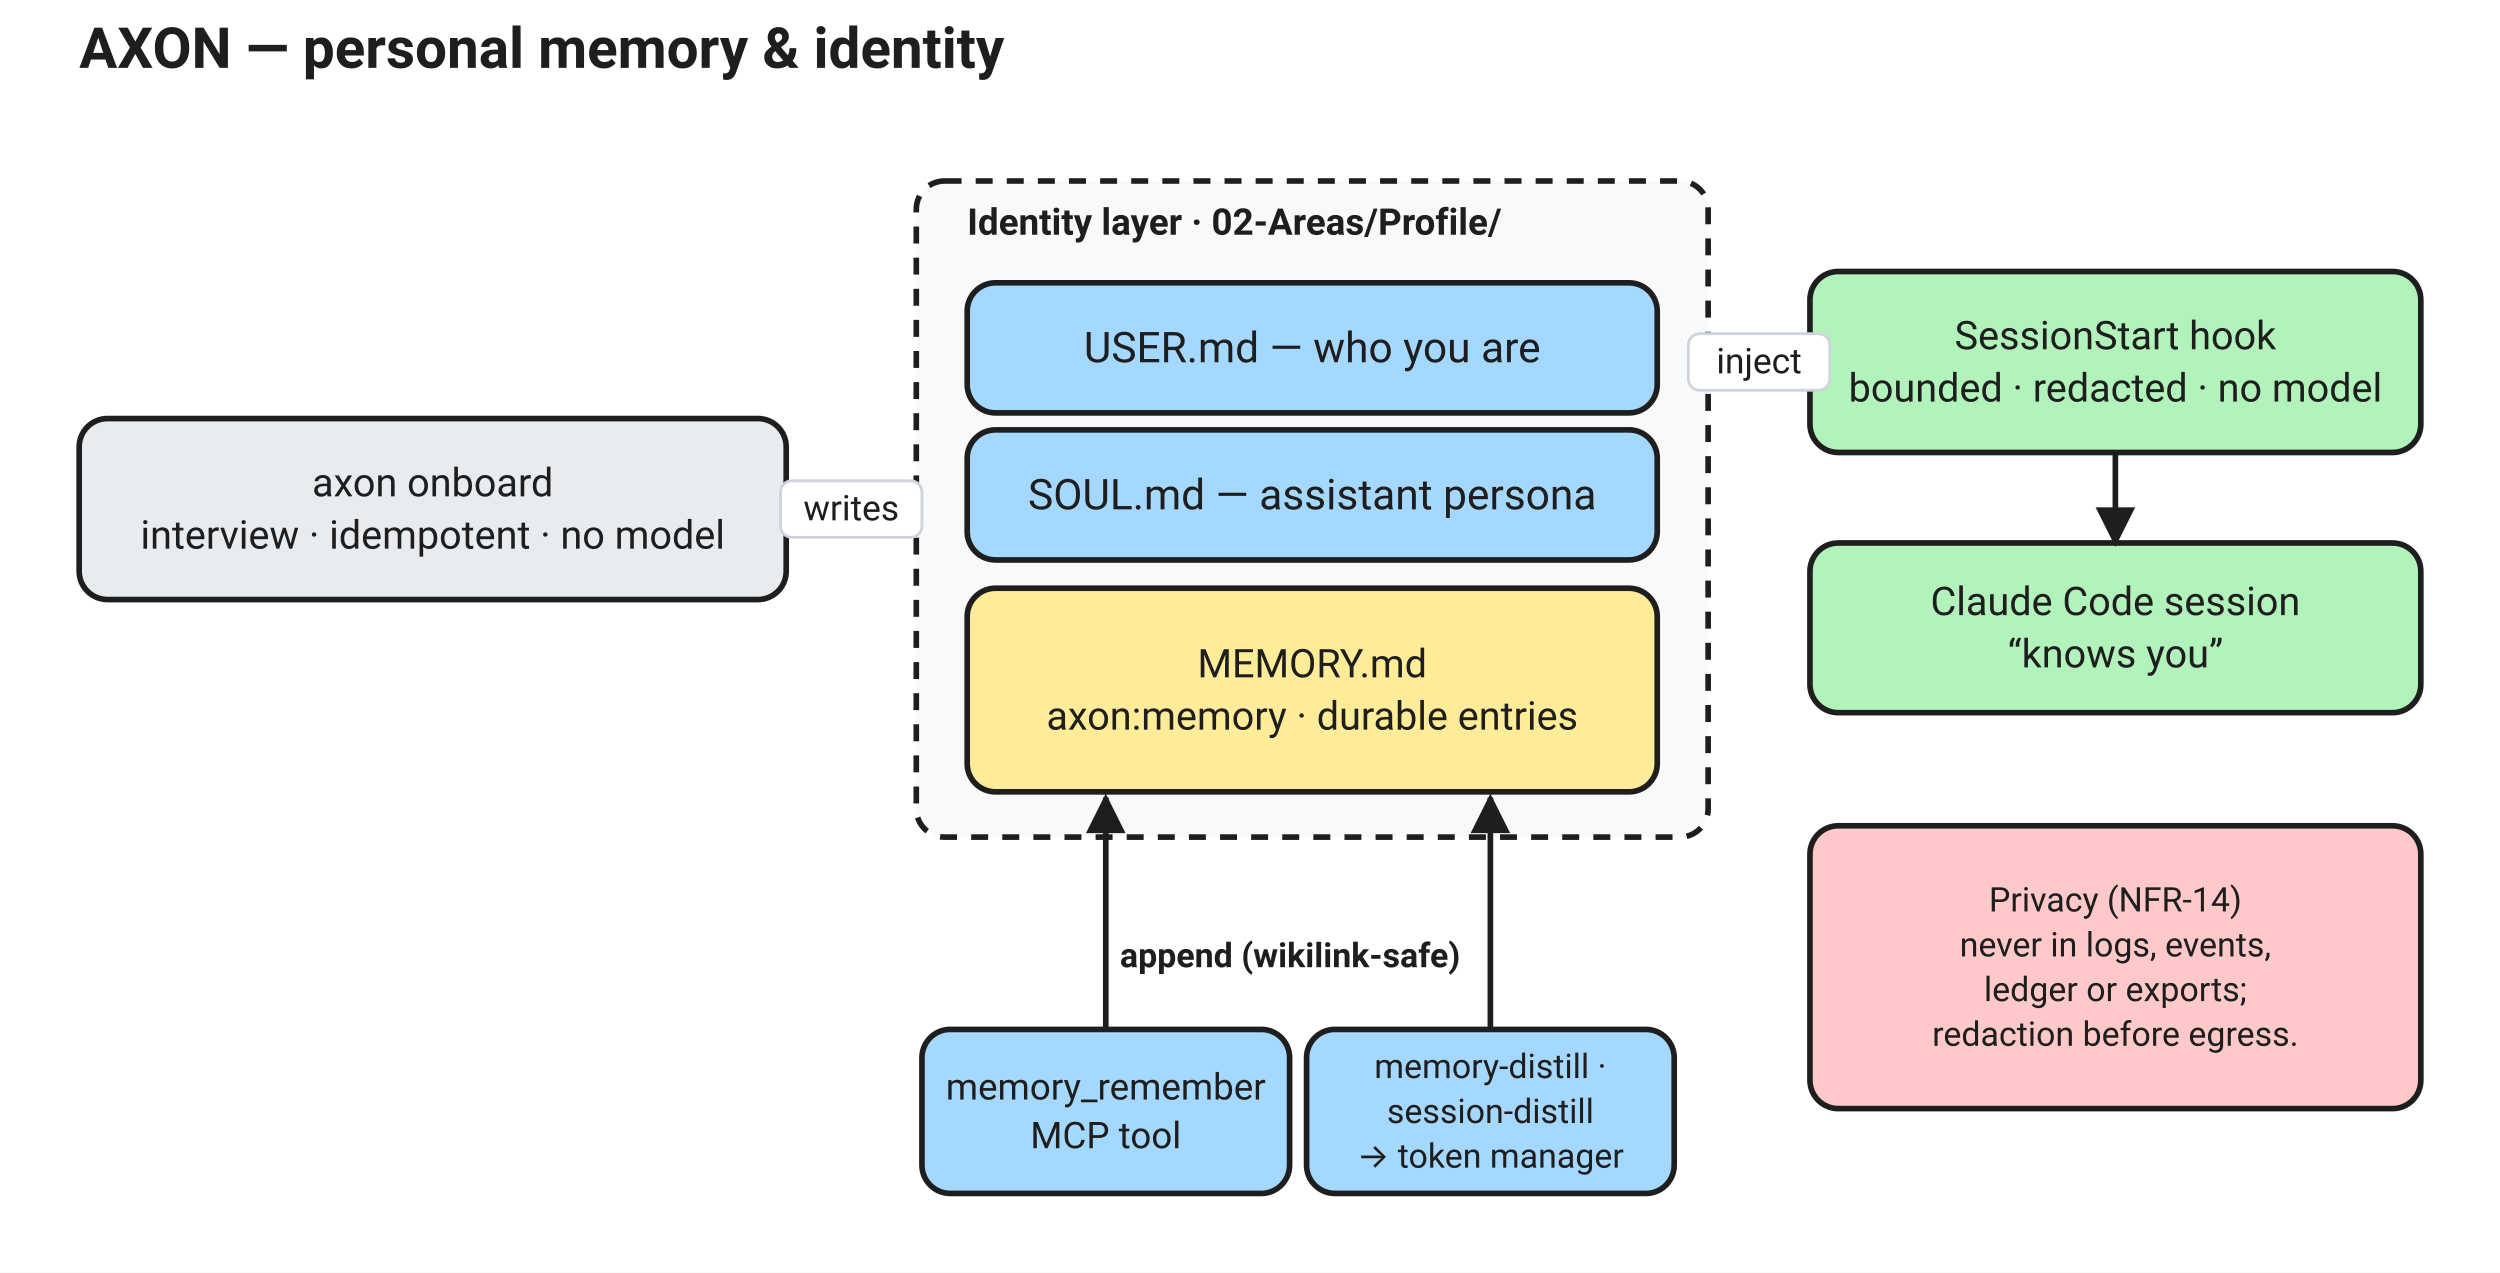
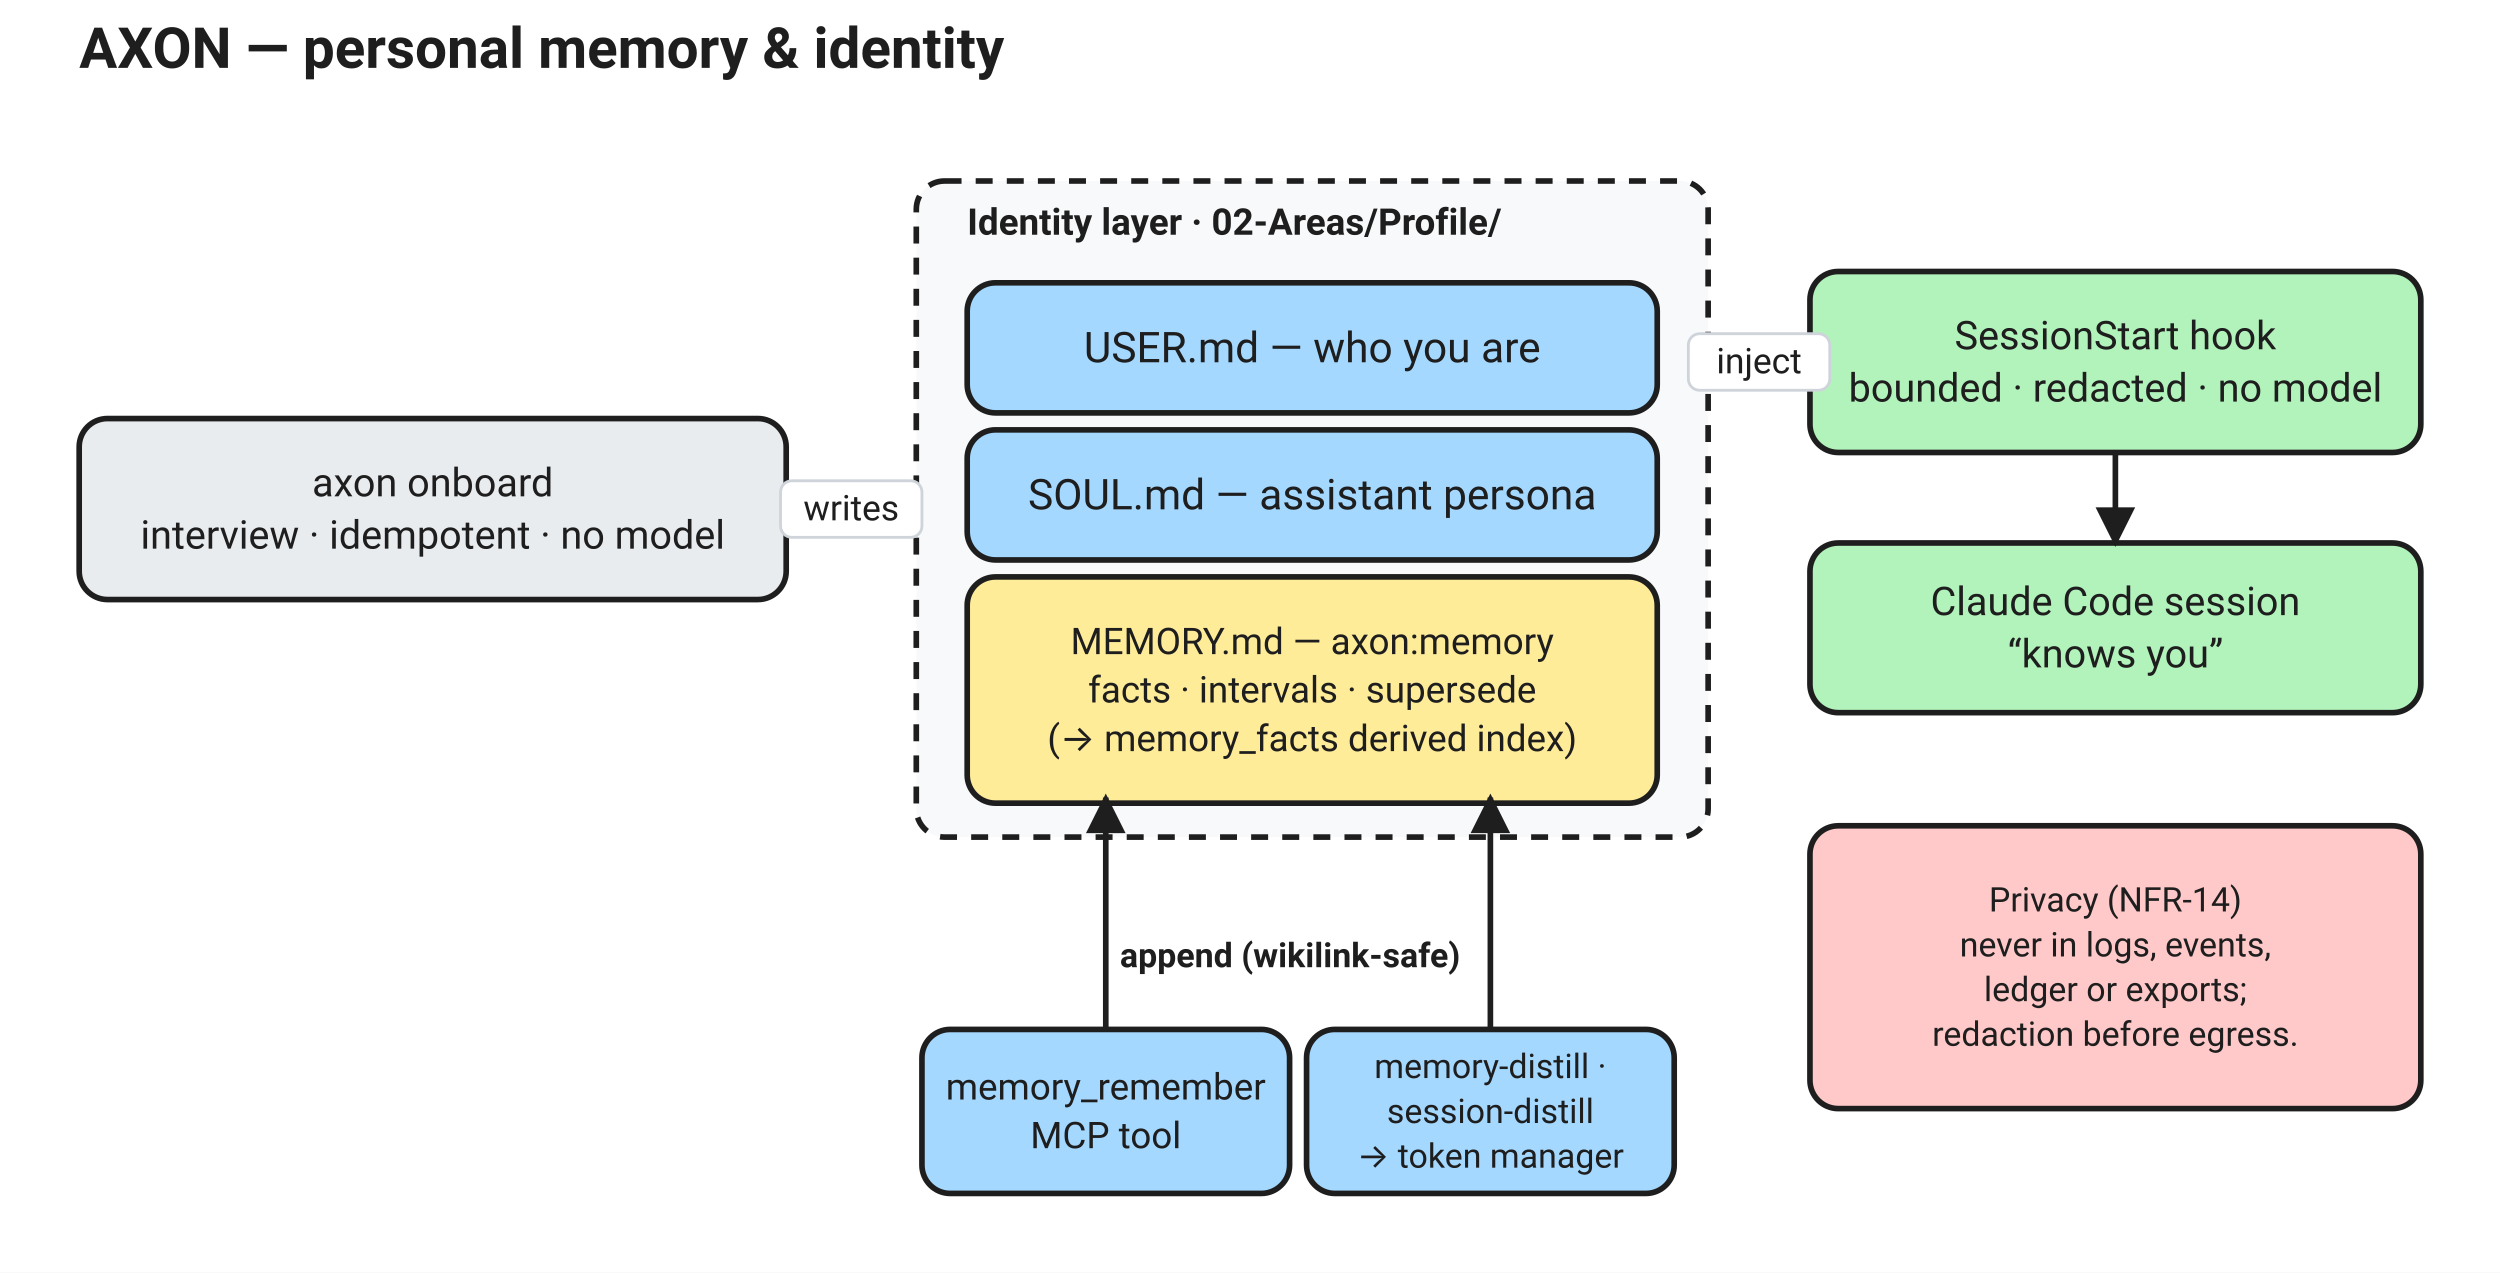
<svg xmlns="http://www.w3.org/2000/svg" width="884" height="450" viewBox="0 0 884 450" font-family="ui-sans-serif, -apple-system, Segoe UI, Roboto, sans-serif">
  <rect width="884" height="450" fill="#ffffff" />
  <defs>
    <marker id="ah" viewBox="0 0 10 10" refX="9" refY="5" markerWidth="7" markerHeight="7" orient="auto-start-reverse">
      <path d="M0,0 L10,5 L0,10 z" fill="#1e1e1e" />
    </marker>
  </defs>
  <text x="28" y="24" font-size="20" font-weight="700" fill="#1e1e1e">AXON — personal memory &amp; identity</text>
  <rect x="28" y="148" width="250" height="64" rx="10" fill="#e9ecef" stroke="#1e1e1e" stroke-width="2" />
  <text x="153" y="175.5" font-size="14" fill="#1e1e1e" text-anchor="middle">axon onboard</text>
  <text x="153" y="194.0" font-size="14" fill="#1e1e1e" text-anchor="middle">interview · idempotent · no model</text>
  <rect x="324" y="64" width="280" height="232" rx="10" fill="#f8f9fa" stroke="#1e1e1e" stroke-width="2" stroke-dasharray="6 5" />
  <rect x="342" y="100" width="244" height="46" rx="10" fill="#a5d8ff" stroke="#1e1e1e" stroke-width="2" />
  <text x="464" y="128.1" font-size="15" fill="#1e1e1e" text-anchor="middle">USER.md — who you are</text>
  <rect x="342" y="152" width="244" height="46" rx="10" fill="#a5d8ff" stroke="#1e1e1e" stroke-width="2" />
  <text x="464" y="180.1" font-size="15" fill="#1e1e1e" text-anchor="middle">SOUL.md — assistant persona</text>
-   <rect x="342" y="208" width="244" height="72" rx="10" fill="#ffec99" stroke="#1e1e1e" stroke-width="2" />
-   <text x="464" y="239.5" font-size="14" fill="#1e1e1e" text-anchor="middle">MEMORY.md</text>
-   <text x="464" y="258.0" font-size="14" fill="#1e1e1e" text-anchor="middle">axon:memory · durable entries</text>
+   <rect x="342" y="204" width="244" height="80" rx="10" fill="#ffec99" stroke="#1e1e1e" stroke-width="2" />
+   <text x="464" y="231.3" font-size="13" fill="#1e1e1e" text-anchor="middle">MEMORY.md — axon:memory</text>
+   <text x="464" y="248.4" font-size="13" fill="#1e1e1e" text-anchor="middle">facts · intervals · supersede</text>
+   <text x="464" y="265.6" font-size="13" fill="#1e1e1e" text-anchor="middle">(→ memory_facts derived index)</text>
  <rect x="640" y="96" width="216" height="64" rx="10" fill="#b2f2bb" stroke="#1e1e1e" stroke-width="2" />
  <text x="748" y="123.5" font-size="14" fill="#1e1e1e" text-anchor="middle">SessionStart hook</text>
  <text x="748" y="142.0" font-size="14" fill="#1e1e1e" text-anchor="middle">bounded · redacted · no model</text>
  <rect x="640" y="192" width="216" height="60" rx="10" fill="#b2f2bb" stroke="#1e1e1e" stroke-width="2" />
  <text x="748" y="217.5" font-size="14" fill="#1e1e1e" text-anchor="middle">Claude Code session</text>
  <text x="748" y="236.0" font-size="14" fill="#1e1e1e" text-anchor="middle">“knows you”</text>
  <rect x="326" y="364" width="130" height="58" rx="10" fill="#a5d8ff" stroke="#1e1e1e" stroke-width="2" />
  <text x="391" y="388.8" font-size="13" fill="#1e1e1e" text-anchor="middle">memory_remember</text>
  <text x="391" y="406.0" font-size="13" fill="#1e1e1e" text-anchor="middle">MCP tool</text>
  <rect x="462" y="364" width="130" height="58" rx="10" fill="#a5d8ff" stroke="#1e1e1e" stroke-width="2" />
  <text x="527" y="381.2" font-size="12" fill="#1e1e1e" text-anchor="middle">memory-distill ·</text>
  <text x="527" y="397.1" font-size="12" fill="#1e1e1e" text-anchor="middle">session-distill</text>
  <text x="527" y="412.9" font-size="12" fill="#1e1e1e" text-anchor="middle">→ token manager</text>
  <rect x="640" y="292" width="216" height="100" rx="10" fill="#ffc9c9" stroke="#1e1e1e" stroke-width="2" />
  <text x="748" y="322.3" font-size="12" fill="#1e1e1e" text-anchor="middle">Privacy (NFR-14)</text>
  <text x="748" y="338.2" font-size="12" fill="#1e1e1e" text-anchor="middle">never in logs, events,</text>
  <text x="748" y="354.0" font-size="12" fill="#1e1e1e" text-anchor="middle">ledger or exports;</text>
  <text x="748" y="369.8" font-size="12" fill="#1e1e1e" text-anchor="middle">redaction before egress.</text>
  <line x1="278" y1="180" x2="324" y2="180" stroke="#1e1e1e" stroke-width="2" marker-end="url(#ah)" />
  <rect x="276.0" y="170.0" width="50" height="20" rx="4" fill="#ffffff" stroke="#ced4da" stroke-width="1" />
  <text x="301" y="184.0" font-size="12.5" fill="#1e1e1e" text-anchor="middle">writes</text>
  <line x1="604" y1="128" x2="640" y2="128" stroke="#1e1e1e" stroke-width="2" marker-end="url(#ah)" />
  <rect x="597.0" y="118.0" width="50" height="20" rx="4" fill="#ffffff" stroke="#ced4da" stroke-width="1" />
  <text x="622" y="132.0" font-size="12.5" fill="#1e1e1e" text-anchor="middle">inject</text>
  <line x1="748" y1="160" x2="748" y2="192" stroke="#1e1e1e" stroke-width="2" marker-end="url(#ah)" />
  <line x1="391" y1="364" x2="391" y2="282" stroke="#1e1e1e" stroke-width="2" marker-end="url(#ah)" />
  <line x1="527" y1="364" x2="527" y2="282" stroke="#1e1e1e" stroke-width="2" marker-end="url(#ah)" />
  <text x="342" y="83.0" font-size="13" fill="#1e1e1e" text-anchor="start" font-weight="600">Identity layer · 02-Areas/Profile/</text>
  <text x="396" y="342.0" font-size="12" fill="#1e1e1e" text-anchor="start" font-weight="600">append (wikilink-safe)</text>
</svg>
